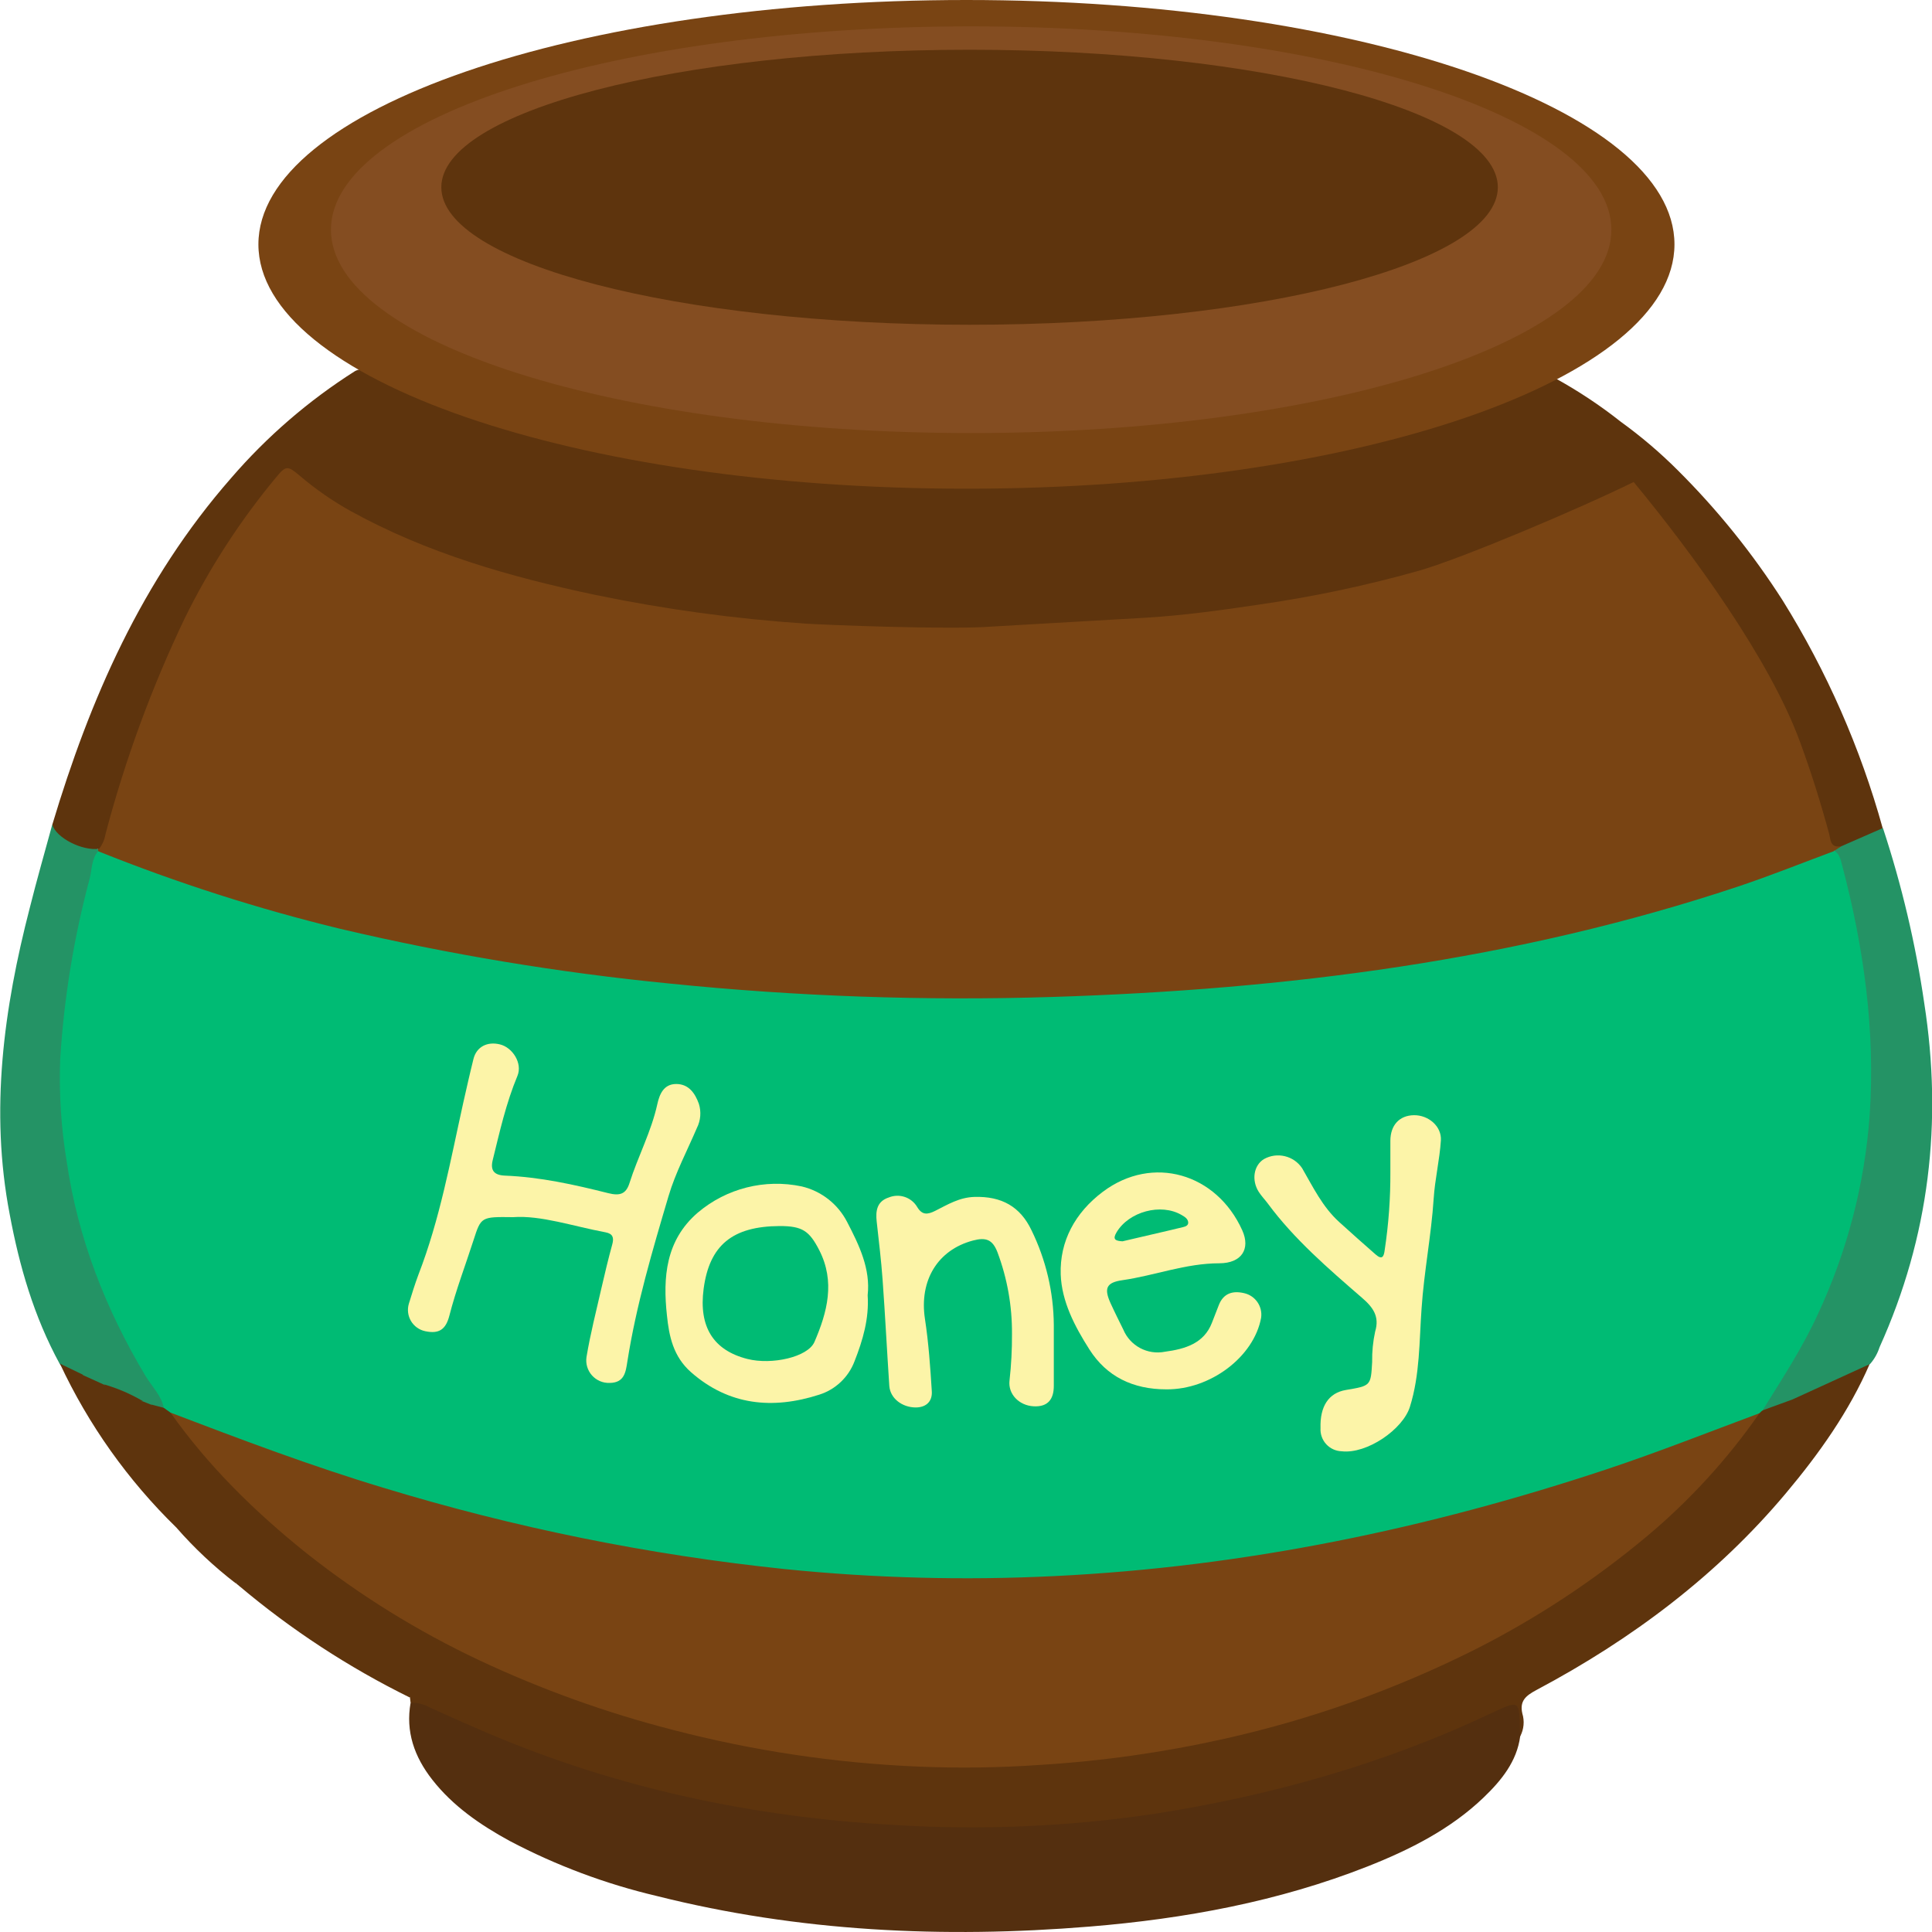
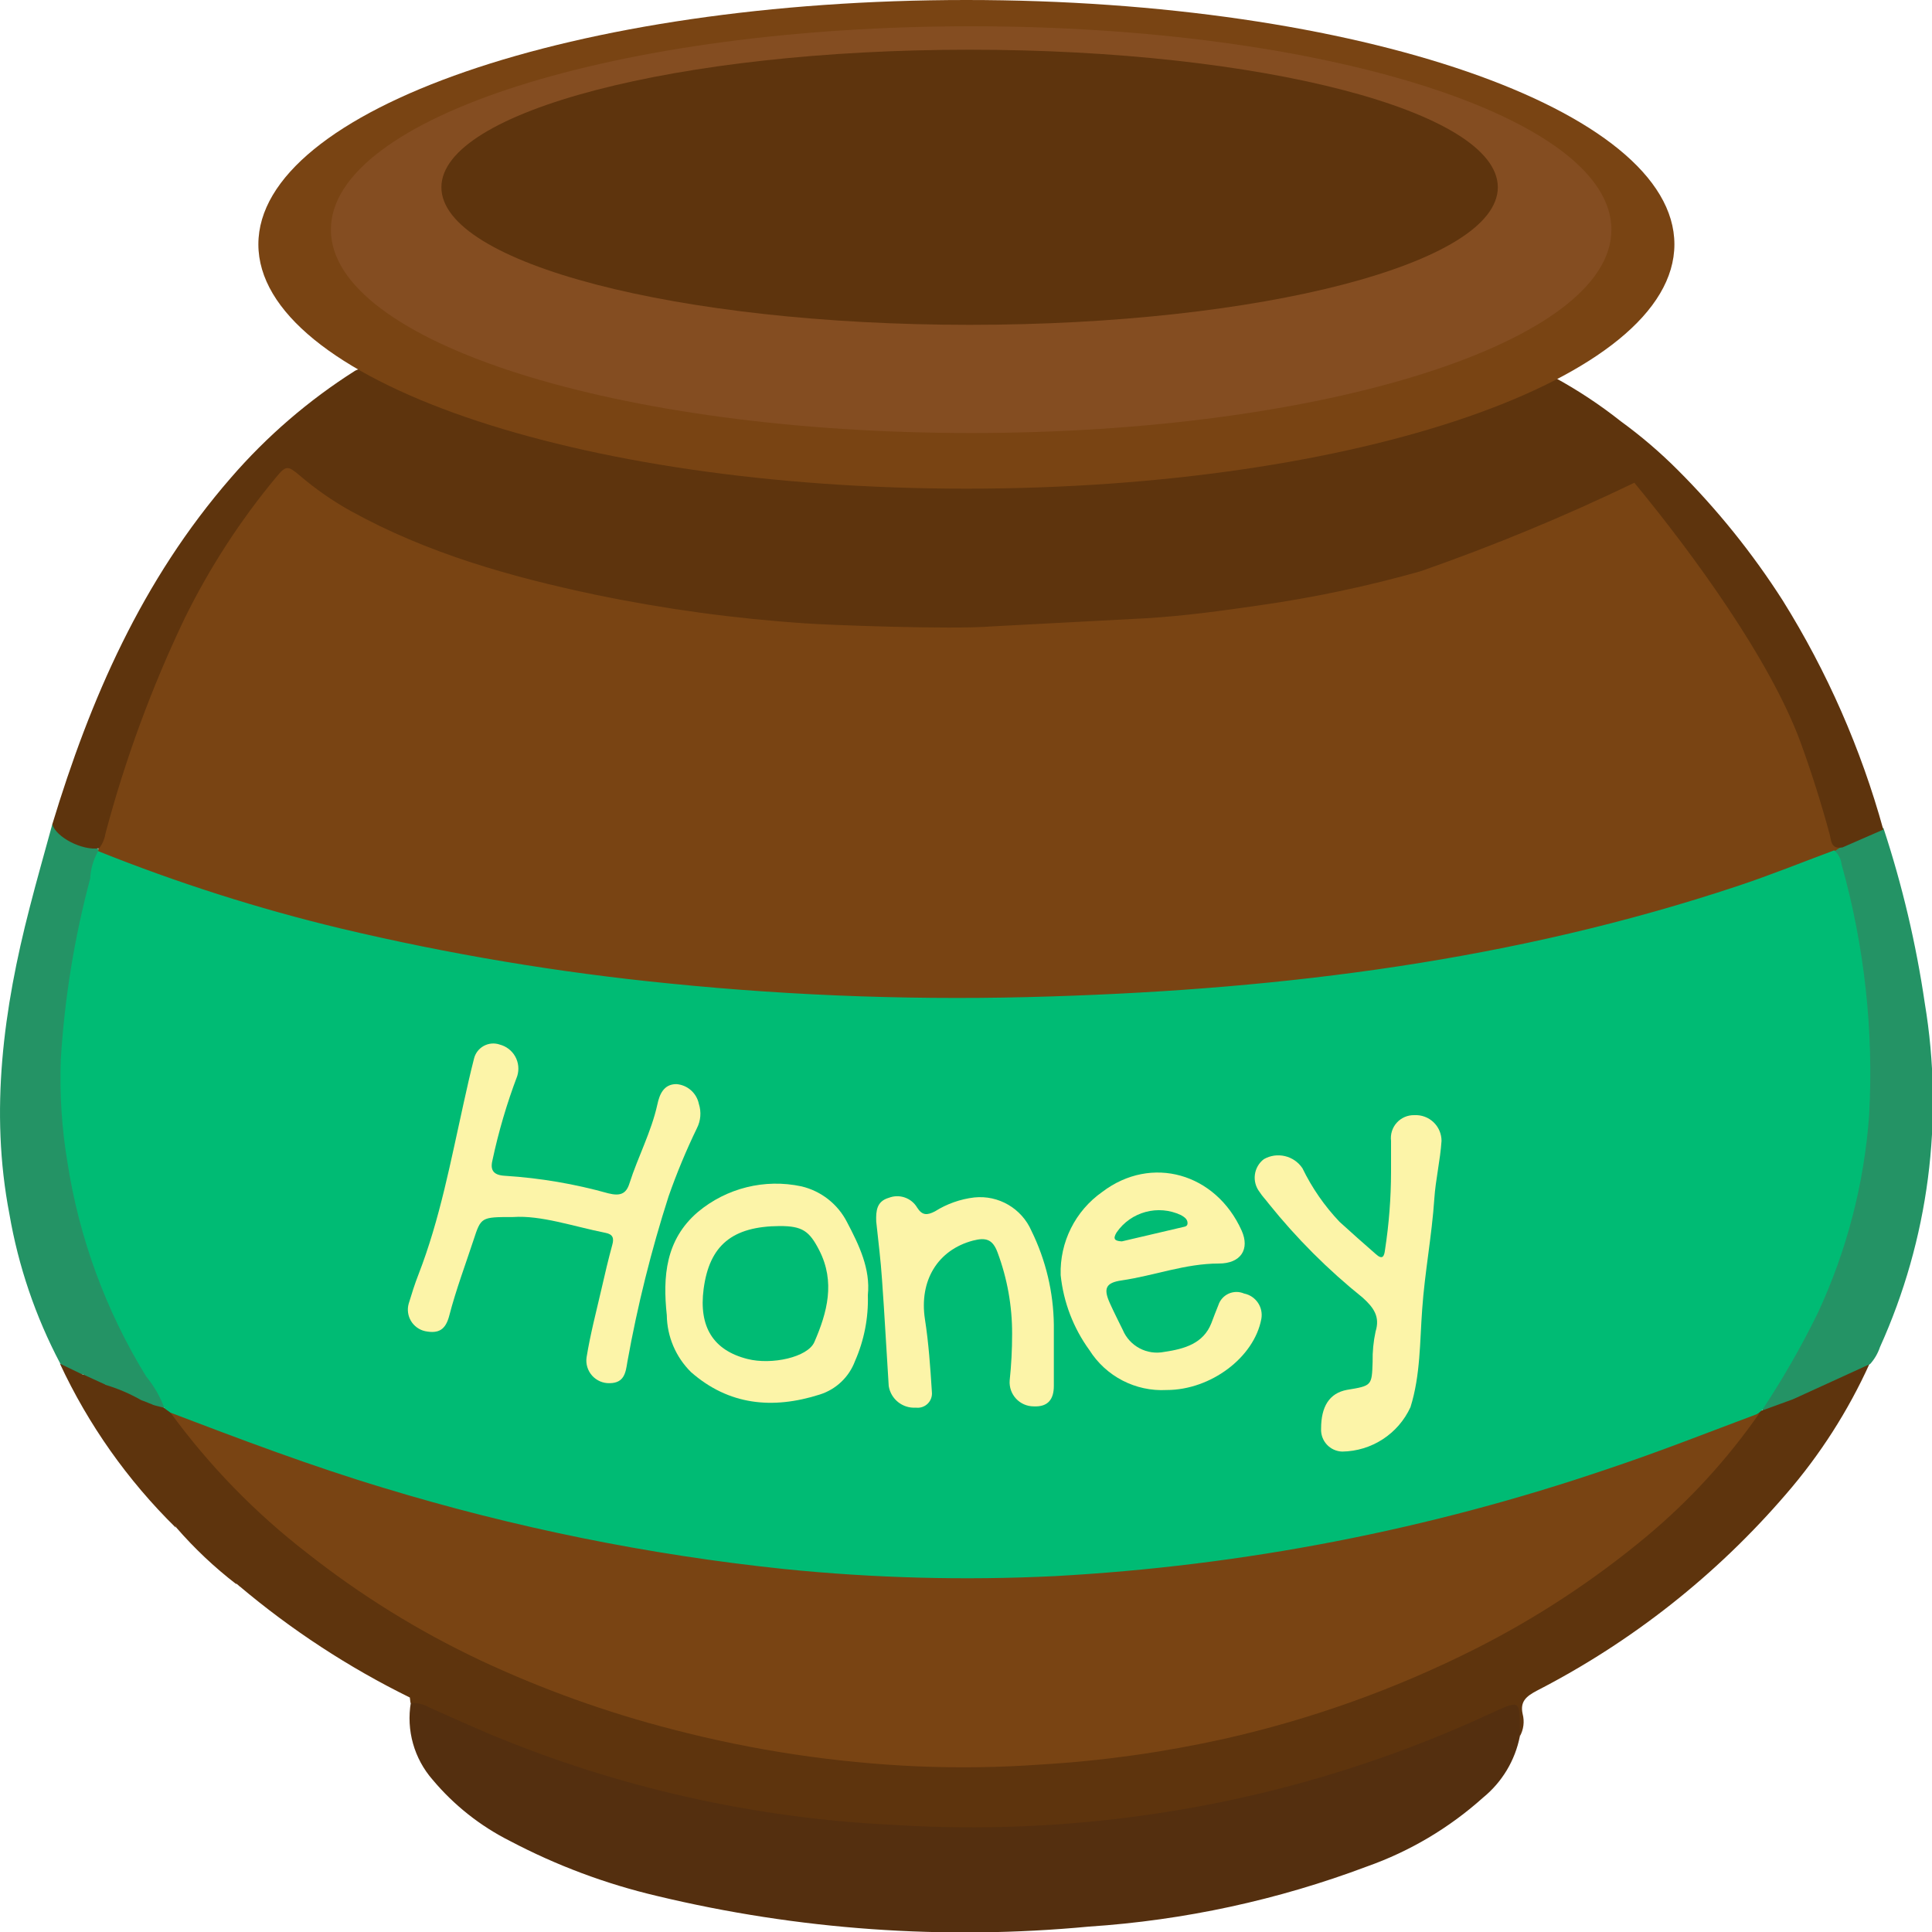
- <svg xmlns="http://www.w3.org/2000/svg" viewBox="0 0 400 400">
+ <svg xmlns="http://www.w3.org/2000/svg" viewBox="0 0 150 150">
  <defs>
    <style>.cls-1{fill:#542f0f;}.cls-2{fill:#5e340d;}.cls-3{fill:#249365;}.cls-4{fill:#794413;}.cls-5{fill:#00bb74;}.cls-6{fill:#fcf4a8;}.cls-7{fill:#844d21;}</style>
  </defs>
  <g id="Layer_2" data-name="Layer 2">
    <g id="Layer_1-2" data-name="Layer 1">
-       <path class="cls-1" d="M314.74,359.49c-.69,5.18-3.87,9.12-7.61,12.7-6.78,6.49-15.16,10.75-24,14.24-18.4,7.25-37.77,10.83-57.56,12.45-30.23,2.47-60.18,1.06-89.62-6.34a128.35,128.35,0,0,1-30.44-11.4c-6.14-3.35-11.78-7.26-16-12.66-3.74-4.76-5.56-10-4.5-15.93,1.89-1.34,3.55-.21,5.14.53A264.56,264.56,0,0,0,117,363.91a268.24,268.24,0,0,0,55.15,11.95,251.15,251.15,0,0,0,43,1A247.85,247.85,0,0,0,305.82,355a53.89,53.89,0,0,1,6.18-2.72c2-.64,3.2-.18,3,2.06C314.83,356.07,315.22,357.79,314.74,359.49Z" />
-       <path class="cls-2" d="M314.74,359.49c0-.51-.07-1-.07-1.52-.09-6-.11-6-6-3.23-21.93,10.37-45.17,16.94-69.36,20.75a256.89,256.89,0,0,1-54.49,2.33c-28.83-1.61-56.73-7.54-83.16-18.71-4.25-1.79-8.45-3.68-12.65-5.58a7.56,7.56,0,0,0-4-1l-.14-1.11a9.56,9.56,0,0,0-4-3.69A258.32,258.32,0,0,1,55.4,331.58c-1.85-1.34-3.18-3.29-5.88-3.23l-.61-.5c-2.22-5.64-6.47-9.41-12.42-11.61l0,0c-.64-2.9-2.89-4.95-4.79-7.06-4.88-5.44-8.68-11.56-13-17.37-1.53-2.06-3.14-4.52-2-7.39,1.9-.19,3.29.92,4.83,1.64,2.13,2.17,4.4,4.07,7.93,3.62a4.88,4.88,0,0,1,2.23.87c3.82,4.39,7.11,9.15,11,13.51,13.37,15,29.46,27.06,47.62,36.72,25.82,13.73,53.67,21.74,83.2,24.93a219.29,219.29,0,0,0,27.92,1.65c31.18-.63,61.27-6,89.88-17.93a195.08,195.08,0,0,0,44.71-25.79,134,134,0,0,0,27.77-28.31c1.91-2.7,5.27-3.5,7.05-6.06,4.52-2.87,9.61-4.74,14.48-7a1.59,1.59,0,0,1,1.79.1c-4.25,9.81-10.44,18.55-17.4,26.84-14.16,16.86-31.68,30.1-51.59,40.68-2.21,1.18-3.53,2.25-2.94,4.86A6.24,6.24,0,0,1,314.74,359.49Z" />
-       <path class="cls-3" d="M387.19,282.39l-15.74,7.2a13.53,13.53,0,0,1-4.55,2.49c-.82.2-1.61.55-2.18-.38-.12-1.65,1-2.84,1.85-4.1A115.71,115.71,0,0,0,386,231.43a129,129,0,0,0-2.1-36.12c-1.31-6.23-2.49-12.48-4.2-18.64-.1-.95.51-1.51,1.26-2,3-1,5.37-3.47,8.89-3.21a214.72,214.72,0,0,1,8.55,36.27c3.81,24.49,1.09,48.28-9.26,71.2A9.83,9.83,0,0,1,387.19,282.39Z" />
-       <path class="cls-3" d="M10.82,170.73c2.28,3.05,6.12,3.59,9.4,5a1.42,1.42,0,0,1,.35,1c-1.63,8.84-4.08,17.53-5.44,26.41-4.53,29.53.72,57.33,17.09,83.17,1,1.51,2.53,2.87,2,4.93-1.16,1.19-1.94-.05-2.86-.39l-1.82-.72c-3.12-.22-5.52-1.88-8-3.45l-4.42-2a5.76,5.76,0,0,1-4.75-2.29C7,272.55,4,262.1,2,251.37c-4.12-21.45-1.24-42.52,4.17-63.43C7.61,182.19,9.25,176.47,10.82,170.73Z" />
-       <path class="cls-2" d="M49.52,328.35c2.21-1.1,3.65-.51,5.19,1.36,2.6,3.16,6.46,5.06,9.94,7.21,6.08,3.77,11.72,8.18,18.48,10.95,1.67.69,1.87,2.08,1.69,3.57A174.17,174.17,0,0,1,49.52,328.35Z" />
-       <path class="cls-2" d="M12.4,282.32l4.75,2.29a10.86,10.86,0,0,0,2,6.51c4.62,6.59,9.38,13.11,14.55,19.32,1.56,1.88,3.41,3.21,2.81,5.82A116,116,0,0,1,12.4,282.32Z" />
-       <path class="cls-2" d="M36.49,316.24a6.76,6.76,0,0,1,6,2.15c1.45,1.49,3,2.88,4.57,4.25a5.48,5.48,0,0,1,1.8,5.21A85.53,85.53,0,0,1,36.49,316.24Z" />
-       <path class="cls-2" d="M31.35,290.8l2.56.67a2.41,2.41,0,0,1,2.2,1,157.47,157.47,0,0,0,18.12,20.22A178.24,178.24,0,0,0,92.11,339.2c23.66,12.45,49.13,19.95,75.93,23.71a227.22,227.22,0,0,0,42.58,2c31.44-1.55,61.44-8.5,89.56-21.8A175.25,175.25,0,0,0,348.43,310a182,182,0,0,0,15.1-17.44,2.42,2.42,0,0,1,1.4-.56l6.52-2.38c-.38.61-.6,1.55-1.16,1.78-6.4,2.67-8.49,8.87-12.61,13.36a178.63,178.63,0,0,1-24.08,21.95,184,184,0,0,1-36.27,21.17,230.52,230.52,0,0,1-56.12,16.8c-10.34,1.7-20.77,2.43-31.23,3.23a185.67,185.67,0,0,1-26.28-.33,238.14,238.14,0,0,1-48.39-8.17,224.5,224.5,0,0,1-40-15.07A191.7,191.7,0,0,1,62.73,323.9a155.38,155.38,0,0,1-27.11-27.07C34.09,294.89,32.76,292.81,31.35,290.8Z" />
-       <path class="cls-2" d="M21.57,286.63a34.8,34.8,0,0,1,8,3.45C26.64,291,23.44,289.61,21.57,286.63Z" />
-       <path class="cls-4" d="M228.63,128.06c5-1.06,10.1-1.12,15.15-1.68,26-2.88,51.44-7.65,75.26-18.24,1.1-.49,2.83-.91,3.48-1.52,17.69-9.76,15-12.11,21.46-4.92,17.89,20.58,28.34,44.41,35.36,69.74.36,1.31-.11,3.19,2,3.71l-1.58,1c-.7,1.48-2.31,1.77-3.66,2.32a355.67,355.67,0,0,1-61.48,18.1,546,546,0,0,1-63.48,9,594.13,594.13,0,0,1-69.71,1.84c-37.25-1.14-74.13-5.26-110.29-13.95A324.79,324.79,0,0,1,24,178.56c-1.37-.56-2.93-.9-3.66-2.33a4.37,4.37,0,0,1-.09-.5,233.86,233.86,0,0,1,12-36.62A157.71,157.71,0,0,1,55.43,99.43c3.73-4.62,3.56-4.57,8.2-.74,6.64,5.48,14.37,9.38,22.45,12.66,18.48,7.52,38,11.7,57.84,14.51a249.05,249.05,0,0,0,27.72,2.65c2.57.07,5.14.66,7.76.51C193.47,129.75,210.51,129.14,228.63,128.06Z" />
-       <path class="cls-2" d="M369.09,124.33a158.23,158.23,0,0,0-21.76-27,97,97,0,0,0-11.75-10,98.21,98.21,0,0,0-13.71-9.09C299.69,85,213,90.17,141,95.71a24,24,0,0,0-3.14-.78c-21-3.33-41.41-8.2-60.37-17.51-1.2-.59-2.47-1.41-4-.58A115.56,115.56,0,0,0,47.83,99c-18.52,21.15-29.22,45.8-37,71.73.77,2.73,6.18,5.49,9.7,5a6.85,6.85,0,0,0,1.32-3.06A253.41,253.41,0,0,1,38.25,128,147.45,147.45,0,0,1,57.18,98.81c2-2.46,2.4-2.41,4.84-.35a64.64,64.64,0,0,0,10.69,7.41c15.7,8.65,32.89,13.57,50.55,17.3a321.18,321.18,0,0,0,43.48,5.94c3.8.26,30,1.31,38.7.61l31.79-1.83c7.86-.48,15.64-1.55,23.39-2.71A255.85,255.85,0,0,0,294,118.1c8.84-2.57,33-12.77,44.23-18.31,12.26,14.82,28.14,36.67,34.4,53.69,2.32,6.3,4.32,12.68,6.07,19.14.32,1.17.2,3.13,2.66,2.53l8.43-3.69A180.52,180.52,0,0,0,369.09,124.33Z" />
-       <path class="cls-5" d="M20.31,176.23a366.37,366.37,0,0,0,50.17,16.08,519.14,519.14,0,0,0,68.24,11.33,599,599,0,0,0,79.12,2.77c48.44-1.52,96.1-7.56,142-22.86,6.74-2.25,13.33-4.91,20-7.38,1.05.73,1.23,1.8,1.53,2.89,4.52,17.06,6.92,34.36,5.72,51.92a117.36,117.36,0,0,1-10.67,41c-3.19,7-7.4,13.41-11.45,19.94l-.65.63a26,26,0,0,1-7.07,3.67A460.84,460.84,0,0,1,241.09,325.5a376.77,376.77,0,0,1-58.93,1.75A403.1,403.1,0,0,1,84,310.34c-14.4-4.29-28.65-8.95-42.52-14.57a20,20,0,0,1-6.18-3.3l-1.39-1c-.52-2.56-2.47-4.42-3.78-6.59-8.29-13.85-14-28.55-16.3-44.25a106.54,106.54,0,0,1-1.37-21.32,190,190,0,0,1,6.1-37.39C19.06,180,18.91,177.9,20.31,176.23Z" />
-       <path class="cls-4" d="M35.3,292.47c14.57,5.55,29.15,11.07,44.15,15.58a442.64,442.64,0,0,0,82.91,16.8,371.66,371.66,0,0,0,56,1.46c39.33-1.91,77.37-9.83,114.4-22.15,10.64-3.54,21-7.66,31.51-11.56A129.88,129.88,0,0,1,341,318.05a187,187,0,0,1-35.41,23.36A225.09,225.09,0,0,1,253.48,360a241.52,241.52,0,0,1-38.08,5.4,223.92,223.92,0,0,1-25.37.35,242.27,242.27,0,0,1-50.78-7.61,227.17,227.17,0,0,1-40-14.39,183.7,183.7,0,0,1-35.87-22.24C52.67,312.93,43.07,303.47,35.3,292.47Z" />
-       <path class="cls-6" d="M106.23,252c-6.65-.09-6.63-.08-8.2,4.79-1.68,5.21-3.65,10.35-5,15.63-.74,2.84-2.14,3.8-5,3.19a4.5,4.5,0,0,1-3.39-5.66c.61-2,1.26-4.08,2-6.07,4.46-11.53,6.61-23.57,9.26-35.51.68-3,1.37-6.1,2.13-9.14.63-2.5,2.84-3.65,5.48-3s4.7,3.93,3.62,6.52c-2.37,5.68-3.68,11.59-5.13,17.48-.51,2.11.32,3.08,2.54,3.17,7.31.29,14.38,1.87,21.39,3.63,2.38.6,3.67.2,4.39-2.06,1.74-5.5,4.53-10.69,5.77-16.36.44-2,1.29-4.19,3.93-4.18s3.91,2,4.67,4.09a6.66,6.66,0,0,1-.4,5c-2,4.68-4.44,9.27-5.87,14.1-3.35,11.3-6.7,22.63-8.53,34.26-.34,2.2-.61,4.42-3.69,4.44a4.67,4.67,0,0,1-4.77-5.37c.79-4.77,2-9.48,3.08-14.21.7-3.05,1.43-6.11,2.26-9.13.36-1.33.14-2.18-1.39-2.47C118.62,253.88,112,251.58,106.23,252Z" />
-       <path class="cls-6" d="M287.86,242.56q0-3.18,0-6.35c0-3.24,1.86-5.28,4.88-5.32s5.77,2.32,5.58,5.23c-.26,4-1.23,8-1.49,12-.5,7.64-2,15.17-2.51,22.81-.49,6.78-.33,13.67-2.41,20.33-1.46,4.68-8.9,9.82-14.14,9.21a4.52,4.52,0,0,1-4.37-4.79c-.14-4.5,1.67-7.3,5.26-7.9,5.18-.87,5.15-.87,5.43-5.8a27.3,27.3,0,0,1,.62-6.29c.94-3.11-.4-5-2.73-7-7-6.07-14-12.09-19.46-19.47-.61-.83-1.35-1.58-1.9-2.44-1.56-2.44-1.05-5.51,1.06-6.8a6,6,0,0,1,7.91,1.88c2.26,3.9,4.21,8,7.68,11.15,2.47,2.26,5,4.48,7.51,6.69,1.4,1.24,1.73.44,1.9-.85A104.19,104.19,0,0,0,287.86,242.56Z" />
-       <path class="cls-6" d="M241.5,287.65c-6.95,0-12.37-2.64-15.95-8.26-3.07-4.82-5.74-9.95-5.94-15.53-.23-6.85,2.95-12.79,8.74-17.13,10.27-7.7,23.52-3.83,28.85,8,1.74,3.88-.16,6.8-4.73,6.82-7,0-13.36,2.53-20.09,3.5-3.36.48-3.82,1.71-2.47,4.72.84,1.85,1.76,3.68,2.66,5.51a7.71,7.71,0,0,0,8.62,4.58c4.2-.56,8.09-1.73,9.73-6l1.44-3.7c.92-2.32,2.76-3,5.2-2.43a4.56,4.56,0,0,1,3.54,5.11C259.6,280.94,250.58,287.72,241.5,287.65Z" />
-       <path class="cls-6" d="M179.64,268.16c.32,4.85-1,9.3-2.72,13.68a11.52,11.52,0,0,1-7.3,6.91c-9.68,3.12-18.74,2.21-26.54-4.64-3.7-3.25-4.56-7.47-5-11.79-.85-7.83-.28-15.53,6.39-21.26A25.2,25.2,0,0,1,166,245.64a14.24,14.24,0,0,1,9.39,7.36C177.88,257.79,180.25,262.7,179.64,268.16Z" />
-       <path class="cls-6" d="M218.18,274.33c0,4.2,0,8.4,0,12.6,0,2.63-1.11,4.39-4.17,4.23s-5.33-2.56-5-5.33a82.16,82.16,0,0,0,.51-9.66,47.15,47.15,0,0,0-3-16.89c-1-2.61-2.34-3.17-5.08-2.44-7.33,1.94-11.15,8.3-9.94,16.22.76,5,1.11,10,1.42,15,.12,1.86-.92,3.31-3.3,3.34-2.87,0-5.33-1.91-5.5-4.48-.49-7.34-.86-14.68-1.39-22-.29-4-.78-8-1.22-12-.24-2.16,0-4.19,2.51-5a4.75,4.75,0,0,1,5.89,2c1,1.65,2.08,1.59,3.7.78,2.56-1.29,5-2.8,8.13-2.89,5.63-.17,9.49,2,11.82,6.9A45.37,45.37,0,0,1,218.18,274.33Z" />
-       <path class="cls-5" d="M232.4,257c-1.5-.09-2.1-.4-1.23-1.86,2.55-4.29,9.19-6.1,13.48-3.58.64.37,1.31.77,1.36,1.56,0,.63-.58.82-1.07.94C240.76,255.08,236.58,256,232.4,257Z" />
-       <path class="cls-5" d="M161.46,253.84c4.65,0,6.11,1,8.16,5,3.33,6.52,1.67,12.82-1,19-1.38,3.15-8.85,4.79-13.87,3.52-7.07-1.79-10.11-6.66-9.07-14.53C146.88,257.81,151.64,253.88,161.46,253.84Z" />
-       <ellipse class="cls-4" cx="200.09" cy="50.59" rx="146.59" ry="50.59" />
-       <ellipse class="cls-7" cx="201.07" cy="47.56" rx="132.55" ry="42.1" />
-       <ellipse class="cls-2" cx="200.74" cy="38.77" rx="109.37" ry="28.47" />
+       <path class="cls-1" d="M118,134.81a8.18,8.18,0,0,1-2.86,4.76,26.91,26.91,0,0,1-9,5.34,75.28,75.28,0,0,1-21.59,4.67A102.39,102.39,0,0,1,51,147.2a48.07,48.07,0,0,1-11.41-4.27,18.92,18.92,0,0,1-6-4.75,7.25,7.25,0,0,1-1.69-6c.71-.5,1.33-.07,1.93.21a101.66,101.66,0,0,0,10.09,4.06A101,101,0,0,0,64.57,141a94.4,94.4,0,0,0,16.12.38,92.91,92.91,0,0,0,34-8.19,20,20,0,0,1,2.32-1c.75-.23,1.2-.06,1.12.78A10.3,10.3,0,0,1,118,134.81Z" />
+       <path class="cls-2" d="M118,134.81c0-.19,0-.38,0-.57,0-2.25,0-2.26-2.26-1.21a95.21,95.21,0,0,1-26,7.78,96.37,96.37,0,0,1-20.43.87,92.71,92.71,0,0,1-31.18-7c-1.6-.68-3.17-1.38-4.75-2.09a2.83,2.83,0,0,0-1.51-.38l-.05-.41a3.52,3.52,0,0,0-1.52-1.38,95.93,95.93,0,0,1-9.52-6.07c-.69-.5-1.19-1.23-2.2-1.21l-.23-.19a7.49,7.49,0,0,0-4.66-4.35h0A6.22,6.22,0,0,0,11.9,116c-1.83-2-3.26-4.34-4.87-6.51a2.79,2.79,0,0,1-.73-2.78,3.42,3.42,0,0,1,1.81.62,3.42,3.42,0,0,0,3,1.36,1.91,1.91,0,0,1,.84.32c1.43,1.65,2.66,3.44,4.12,5.07A63.32,63.32,0,0,0,33.9,127.8a85.27,85.27,0,0,0,31.2,9.35,83.34,83.34,0,0,0,10.47.62,91.6,91.6,0,0,0,33.7-6.73A73.17,73.17,0,0,0,126,121.37a50.31,50.31,0,0,0,10.41-10.61c.72-1,2-1.32,2.65-2.28a47.49,47.49,0,0,1,5.42-2.62.59.59,0,0,1,.68,0A41.83,41.83,0,0,1,138.67,116a64.28,64.28,0,0,1-19.34,15.26c-.83.44-1.33.84-1.11,1.82A2.35,2.35,0,0,1,118,134.81Z" />
+       <path class="cls-3" d="M145.2,105.9l-5.91,2.7a5.2,5.2,0,0,1-1.7.93c-.31.07-.61.21-.82-.14a2.56,2.56,0,0,1,.69-1.54,43.32,43.32,0,0,0,7.27-21.06A48.18,48.18,0,0,0,144,73.24c-.49-2.33-.94-4.68-1.58-7,0-.35.19-.57.48-.75,1.12-.38,2-1.3,3.33-1.2a80.94,80.94,0,0,1,3.21,13.6,46.34,46.34,0,0,1-3.48,26.7A3.76,3.76,0,0,1,145.2,105.9Z" />
+       <path class="cls-3" d="M4.06,64c.85,1.15,2.29,1.35,3.52,1.88a.53.53,0,0,1,.13.36c-.61,3.31-1.53,6.57-2,9.9a44,44,0,0,0,6.41,31.19c.36.57.95,1.08.75,1.85-.44.44-.73,0-1.08-.15l-.68-.27a6.36,6.36,0,0,1-3-1.29l-1.66-.76a2.16,2.16,0,0,1-1.78-.86A39,39,0,0,1,.73,94.26c-1.54-8-.46-15.94,1.57-23.78C2.85,68.32,3.47,66.17,4.06,64Z" />
+       <path class="cls-2" d="M18.57,123.13a1.4,1.4,0,0,1,1.95.51,14.29,14.29,0,0,0,3.73,2.71,47.92,47.92,0,0,0,6.92,4.1,1.11,1.11,0,0,1,.64,1.34A65,65,0,0,1,18.57,123.13Z" />
+       <path class="cls-2" d="M4.65,105.87l1.78.86a4,4,0,0,0,.76,2.44c1.73,2.47,3.51,4.91,5.45,7.24.59.71,1.28,1.21,1,2.19A43.76,43.76,0,0,1,4.65,105.87Z" />
+       <path class="cls-2" d="M13.68,118.59a2.52,2.52,0,0,1,2.27.81c.55.55,1.13,1.08,1.72,1.59a2.06,2.06,0,0,1,.67,2A32.06,32.06,0,0,1,13.68,118.59Z" />
+       <path class="cls-2" d="M11.75,109.05l1,.25a.91.91,0,0,1,.82.36,58.75,58.75,0,0,0,6.8,7.58,66.73,66.73,0,0,0,14.2,10A86.24,86.24,0,0,0,63,136.09a84.38,84.38,0,0,0,16,.76,88.05,88.05,0,0,0,33.59-8.17,66.06,66.06,0,0,0,18.09-12.44,67.32,67.32,0,0,0,5.66-6.54,1,1,0,0,1,.53-.21l2.44-.89c-.14.22-.22.58-.43.66-2.4,1-3.19,3.33-4.73,5a66.54,66.54,0,0,1-9,8.23,69,69,0,0,1-13.6,7.94,86.25,86.25,0,0,1-21,6.3c-3.87.64-7.79.91-11.71,1.21a68.82,68.82,0,0,1-9.85-.12,89.91,89.91,0,0,1-18.15-3.06,83.75,83.75,0,0,1-15-5.66,71.44,71.44,0,0,1-12.2-7.65,57.76,57.76,0,0,1-10.16-10.15C12.79,110.58,12.29,109.81,11.75,109.05Z" />
+       <path class="cls-2" d="M8.09,107.49a13.17,13.17,0,0,1,3,1.29A2.64,2.64,0,0,1,8.09,107.49Z" />
+       <path class="cls-4" d="M85.74,48c1.87-.39,3.78-.42,5.68-.63,9.74-1.08,19.29-2.87,28.22-6.84A6.2,6.2,0,0,0,121,40c6.63-3.66,5.63-4.54,8-1.84,6.71,7.72,10.63,16.65,13.26,26.15.14.49,0,1.2.77,1.39l-.59.38c-.27.56-.87.67-1.38.87A132.41,132.41,0,0,1,118,73.72a204.84,204.84,0,0,1-23.81,3.37,221.39,221.39,0,0,1-26.14.69,203.17,203.17,0,0,1-41.36-5.23A122.54,122.54,0,0,1,9,67c-.51-.21-1.1-.34-1.37-.88a1.16,1.16,0,0,1,0-.18,87.07,87.07,0,0,1,4.49-13.73,58.79,58.79,0,0,1,8.72-14.88c1.39-1.73,1.33-1.72,3.07-.28a32.27,32.27,0,0,0,8.42,4.75A91.37,91.37,0,0,0,54,47.2a92.42,92.42,0,0,0,10.4,1c1,0,1.92.25,2.9.19A171.75,171.75,0,0,0,85.74,48Z" />
+       <path class="cls-2" d="M138.41,46.62a60.06,60.06,0,0,0-8.16-10.14,36.88,36.88,0,0,0-4.41-3.77,36.06,36.06,0,0,0-5.14-3.4c-8.32,2.58-40.83,4.5-67.84,6.58a7.53,7.53,0,0,0-1.18-.29C43.82,34.35,36.16,32.52,29.05,29c-.45-.22-.93-.53-1.49-.21a43.64,43.64,0,0,0-9.63,8.3C11,45.06,7,54.3,4.06,64c.29,1,2.32,2.06,3.64,1.86a2.57,2.57,0,0,0,.49-1.15A95.62,95.62,0,0,1,14.34,48a55.46,55.46,0,0,1,7.1-10.95c.77-.93.9-.91,1.82-.14a24.2,24.2,0,0,0,4,2.78c5.89,3.25,12.34,5.09,19,6.49a119.08,119.08,0,0,0,16.31,2.22c1.42.11,11.26.5,14.51.23L89,48c3-.18,5.87-.58,8.77-1a95.23,95.23,0,0,0,12.53-2.65,158.35,158.35,0,0,0,16.59-6.87c4.59,5.56,10.55,13.75,12.9,20.14.86,2.36,1.61,4.75,2.27,7.17.12.44.07,1.18,1,1l3.16-1.38A67.57,67.57,0,0,0,138.41,46.62Z" />
+       <path class="cls-5" d="M7.62,66.08a135.54,135.54,0,0,0,18.81,6A191.85,191.85,0,0,0,52,76.36a222.72,222.72,0,0,0,29.67,1c18.17-.57,36-2.83,53.24-8.57,2.53-.84,5-1.84,7.5-2.77a1.69,1.69,0,0,1,.57,1.09,59.94,59.94,0,0,1,2.14,19.47,43.87,43.87,0,0,1-4,15.39,66.9,66.9,0,0,1-4.29,7.48l-.25.23A9.68,9.68,0,0,1,134,111.1a172.7,172.7,0,0,1-43.54,11,141.94,141.94,0,0,1-22.1.66,151.35,151.35,0,0,1-36.81-6.34c-5.4-1.61-10.74-3.36-15.95-5.47a7.55,7.55,0,0,1-2.31-1.23l-.52-.38a8.48,8.48,0,0,0-1.42-2.47,44.76,44.76,0,0,1-6.11-16.6,39.62,39.62,0,0,1-.52-8A71.09,71.09,0,0,1,7,68.22,4.82,4.82,0,0,1,7.62,66.08Z" />
+       <path class="cls-4" d="M13.24,109.68c5.46,2.08,10.93,4.15,16.55,5.84a166.36,166.36,0,0,0,31.1,6.3,140.31,140.31,0,0,0,21,.55,160.17,160.17,0,0,0,42.9-8.31c4-1.33,7.88-2.87,11.81-4.34a48.51,48.51,0,0,1-8.74,9.55A70.18,70.18,0,0,1,114.58,128a84.56,84.56,0,0,1-19.52,7,89.94,89.94,0,0,1-14.28,2,84.08,84.08,0,0,1-9.52.14,91.26,91.26,0,0,1-19-2.86,85.07,85.07,0,0,1-15-5.39,69.69,69.69,0,0,1-13.45-8.34A54,54,0,0,1,13.24,109.68Z" />
+       <path class="cls-6" d="M39.84,94.49c-2.5,0-2.49,0-3.08,1.8s-1.37,3.88-1.88,5.86c-.28,1.07-.8,1.42-1.88,1.2a1.71,1.71,0,0,1-1.27-2.13c.23-.76.47-1.53.76-2.27C34.17,94.62,35,90.11,36,85.63c.25-1.14.51-2.29.8-3.43a1.54,1.54,0,0,1,2-1.1,1.93,1.93,0,0,1,1.36,2.44,44.76,44.76,0,0,0-1.93,6.56c-.19.79.12,1.15,1,1.19a38.77,38.77,0,0,1,8,1.36c.89.22,1.38.07,1.64-.77.66-2.07,1.7-4,2.17-6.14.16-.75.48-1.57,1.47-1.57a1.93,1.93,0,0,1,1.75,1.54,2.47,2.47,0,0,1-.15,1.88,50.48,50.48,0,0,0-2.2,5.29,99.7,99.7,0,0,0-3.2,12.85c-.13.82-.23,1.65-1.38,1.66a1.76,1.76,0,0,1-1.79-2c.29-1.79.75-3.55,1.16-5.32.26-1.15.53-2.29.84-3.43.14-.5.05-.81-.52-.92C44.48,95.21,42,94.34,39.84,94.49Z" />
+       <path class="cls-6" d="M108,91V88.58a1.78,1.78,0,0,1,1.82-2,2,2,0,0,1,2.1,2c-.1,1.51-.46,3-.56,4.49-.19,2.87-.74,5.69-.94,8.56-.19,2.54-.13,5.12-.91,7.62a5.92,5.92,0,0,1-5.3,3.45,1.69,1.69,0,0,1-1.64-1.79c0-1.69.63-2.74,2-3,1.94-.32,1.94-.32,2-2.17a10.27,10.27,0,0,1,.23-2.36c.36-1.16-.15-1.86-1-2.63a47.54,47.54,0,0,1-7.3-7.3c-.23-.31-.51-.59-.71-.91A1.81,1.81,0,0,1,98.12,90a2.26,2.26,0,0,1,3,.7A16.5,16.5,0,0,0,104,94.86c.93.85,1.87,1.68,2.82,2.51.52.47.65.17.71-.32A40.07,40.07,0,0,0,108,91Z" />
+       <path class="cls-6" d="M81.82,102.87c0,1.58,0,3.15,0,4.73,0,1-.42,1.65-1.57,1.59a1.87,1.87,0,0,1-1.86-2,33.58,33.58,0,0,0,.19-3.61,17.89,17.89,0,0,0-1.13-6.34c-.37-1-.88-1.19-1.91-.92-2.75.73-4.18,3.12-3.73,6.09.29,1.86.42,3.75.54,5.64a1.11,1.11,0,0,1-1.24,1.24A2,2,0,0,1,69,107.61c-.18-2.76-.32-5.51-.52-8.26-.1-1.51-.29-3-.45-4.51C68,94,68.07,93.27,69,93a1.8,1.8,0,0,1,2.21.76c.39.62.78.6,1.38.29a7.34,7.34,0,0,1,3.05-1.08,4.35,4.35,0,0,1,4.44,2.59A17,17,0,0,1,81.82,102.87Z" />
+       <path class="cls-6" d="M96.59,100.43a1.48,1.48,0,0,0-2,.91c-.19.46-.36.92-.54,1.39-.62,1.58-2.08,2-3.65,2.23a2.88,2.88,0,0,1-3.23-1.71c-.34-.69-.69-1.38-1-2.07-.51-1.13-.34-1.59.92-1.77,2.53-.37,4.93-1.31,7.54-1.31,1.71,0,2.42-1.11,1.77-2.56-2-4.45-7-5.9-10.82-3A7.6,7.6,0,0,0,82.35,99a12,12,0,0,0,2.23,5.82,6.66,6.66,0,0,0,6,3.1c3.41,0,6.79-2.52,7.35-5.52A1.7,1.7,0,0,0,96.59,100.43Zm-9.9-4.74a4,4,0,0,1,5-1.35c.24.14.49.29.51.59s-.21.3-.4.35l-4.7,1.1C86.59,96.35,86.36,96.23,86.69,95.69Z" />
+       <path class="cls-6" d="M65.76,94.88a5.36,5.36,0,0,0-3.53-2.77,9.45,9.45,0,0,0-8.06,2c-2.5,2.15-2.72,5-2.4,8a6.33,6.33,0,0,0,1.88,4.42c2.93,2.57,6.33,2.91,10,1.74a4.29,4.29,0,0,0,2.73-2.59,11.83,11.83,0,0,0,1-5.13C67.59,98.51,66.7,96.67,65.76,94.88Zm-2.53,9.31c-.51,1.19-3.32,1.8-5.2,1.32-2.65-.67-3.79-2.49-3.4-5.44.45-3.39,2.23-4.86,5.92-4.88,1.74,0,2.29.38,3.06,1.89C64.86,99.53,64.23,101.89,63.23,104.19Z" />
+       <ellipse class="cls-4" cx="75.03" cy="18.97" rx="54.97" ry="18.97" />
+       <ellipse class="cls-7" cx="75.4" cy="17.83" rx="49.71" ry="15.79" />
+       <ellipse class="cls-2" cx="75.28" cy="14.54" rx="41.01" ry="10.68" />
    </g>
  </g>
</svg>
